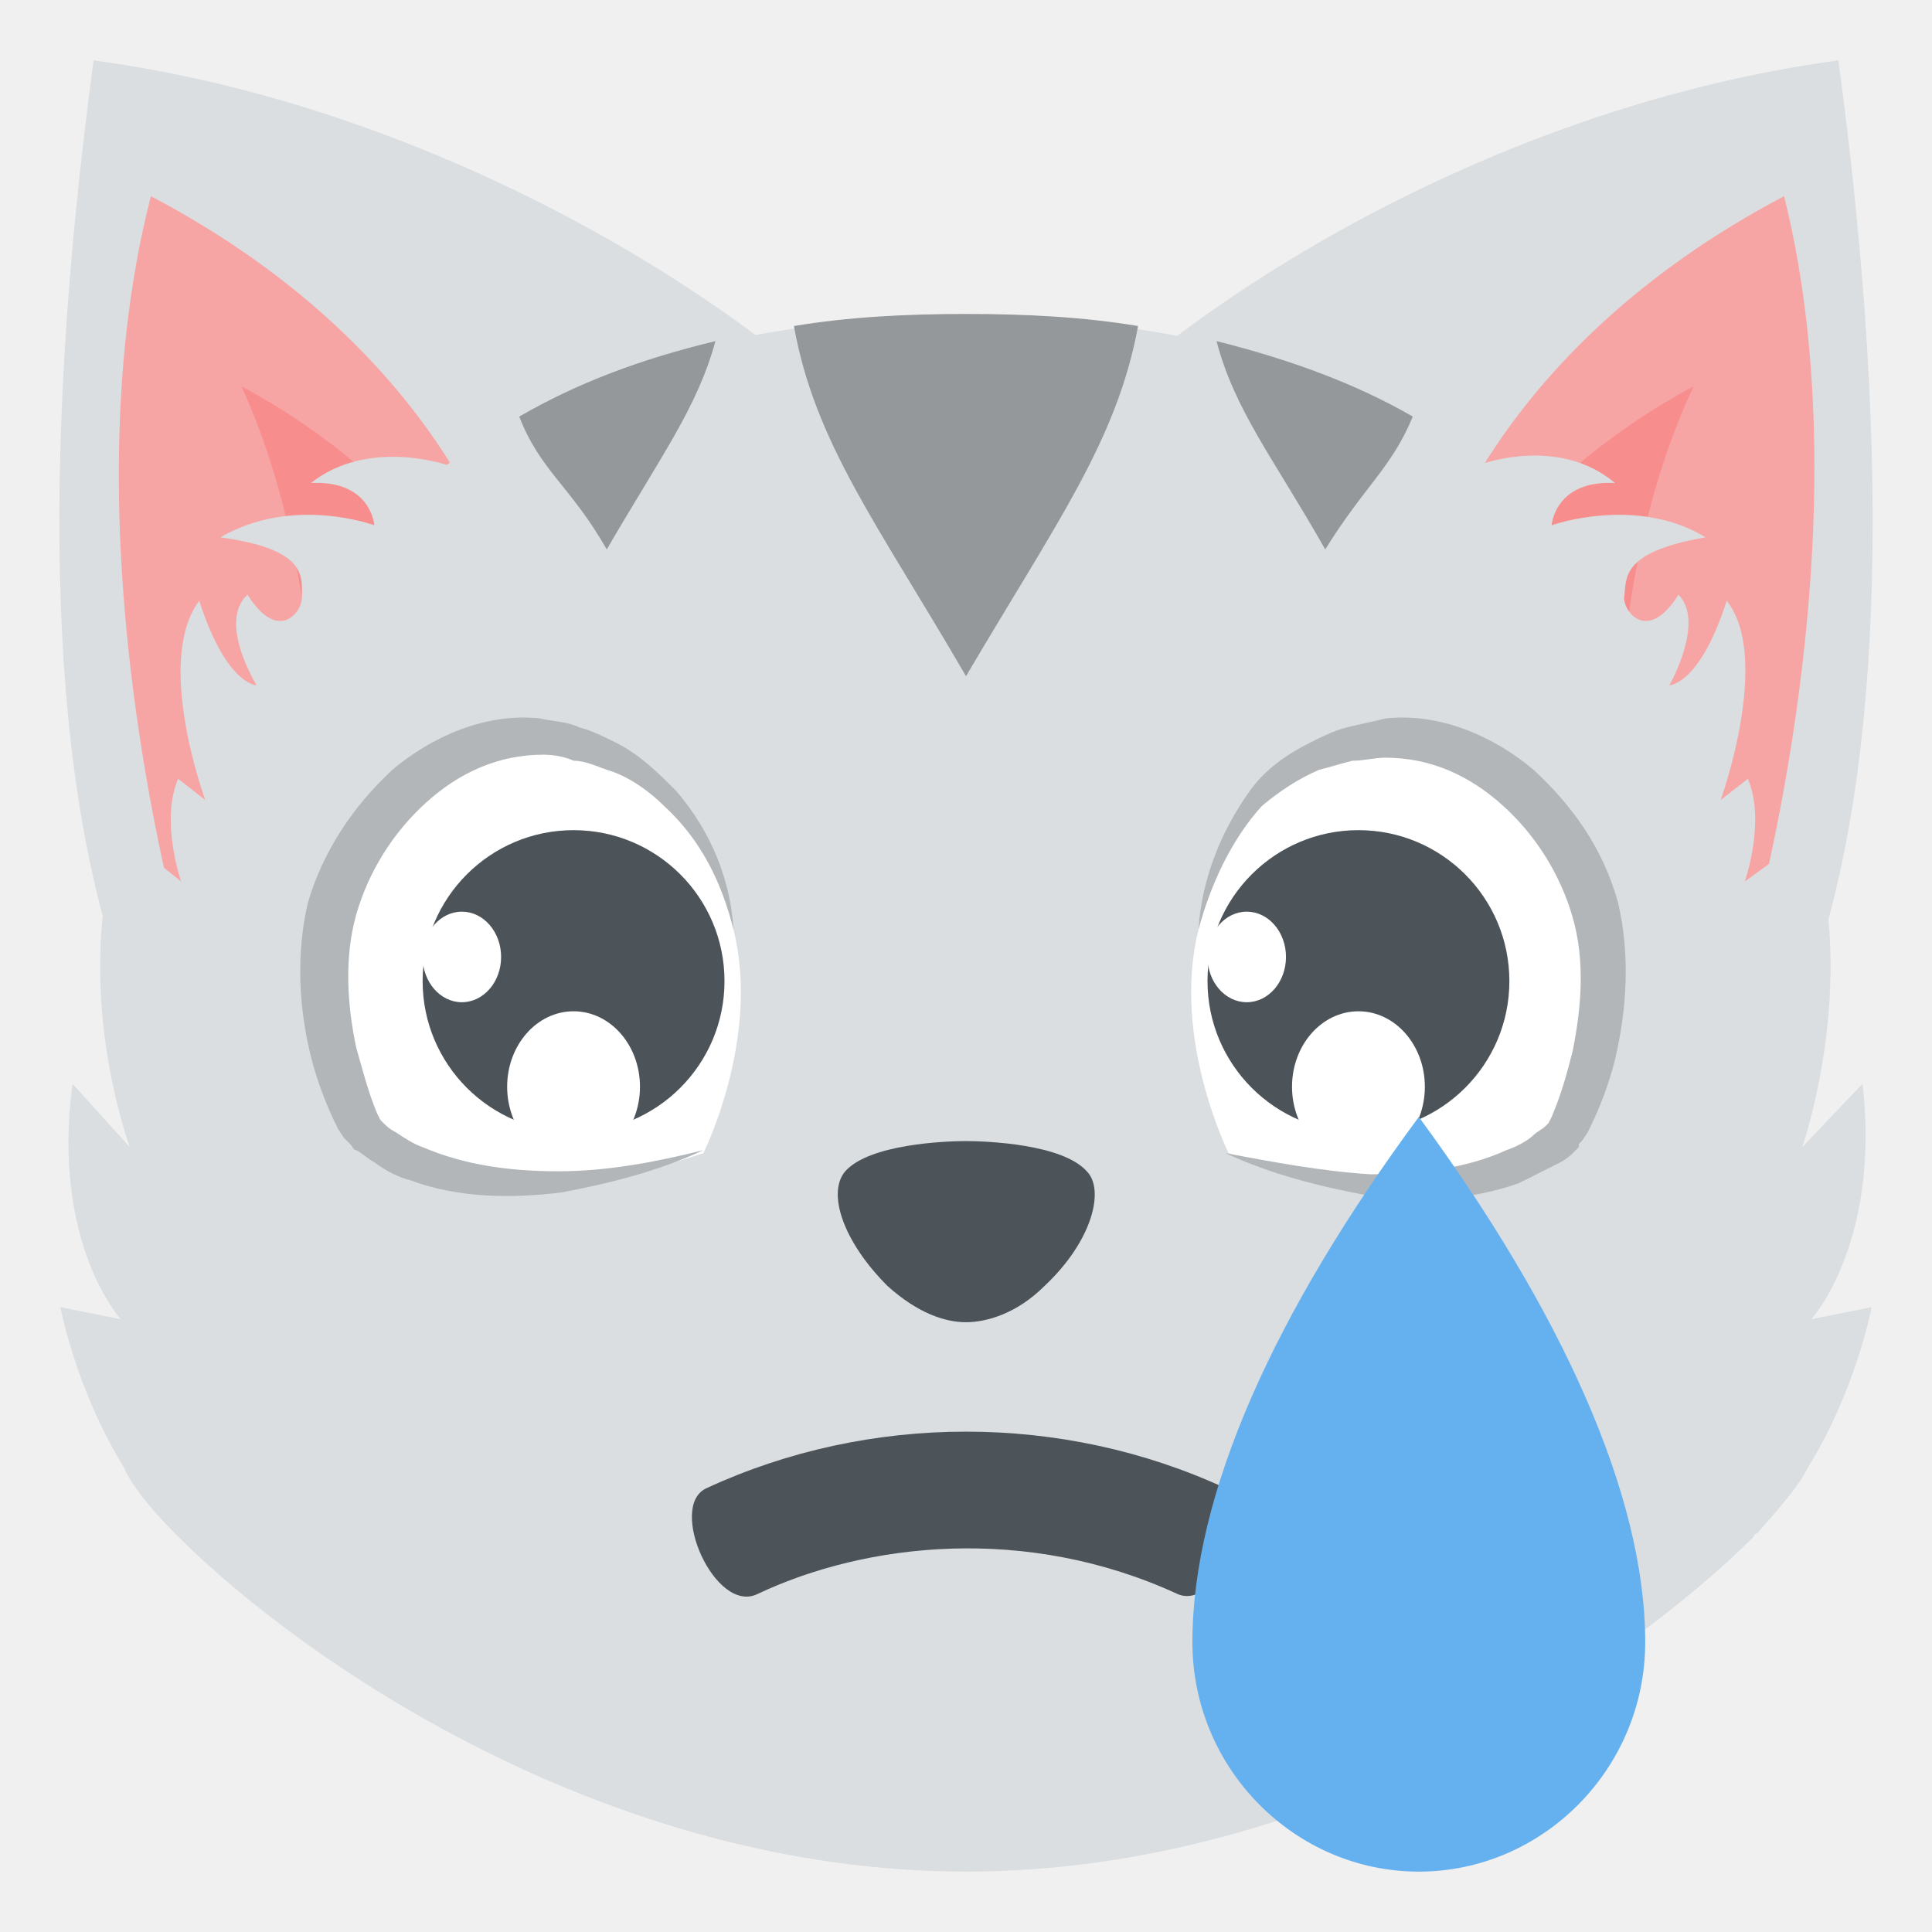
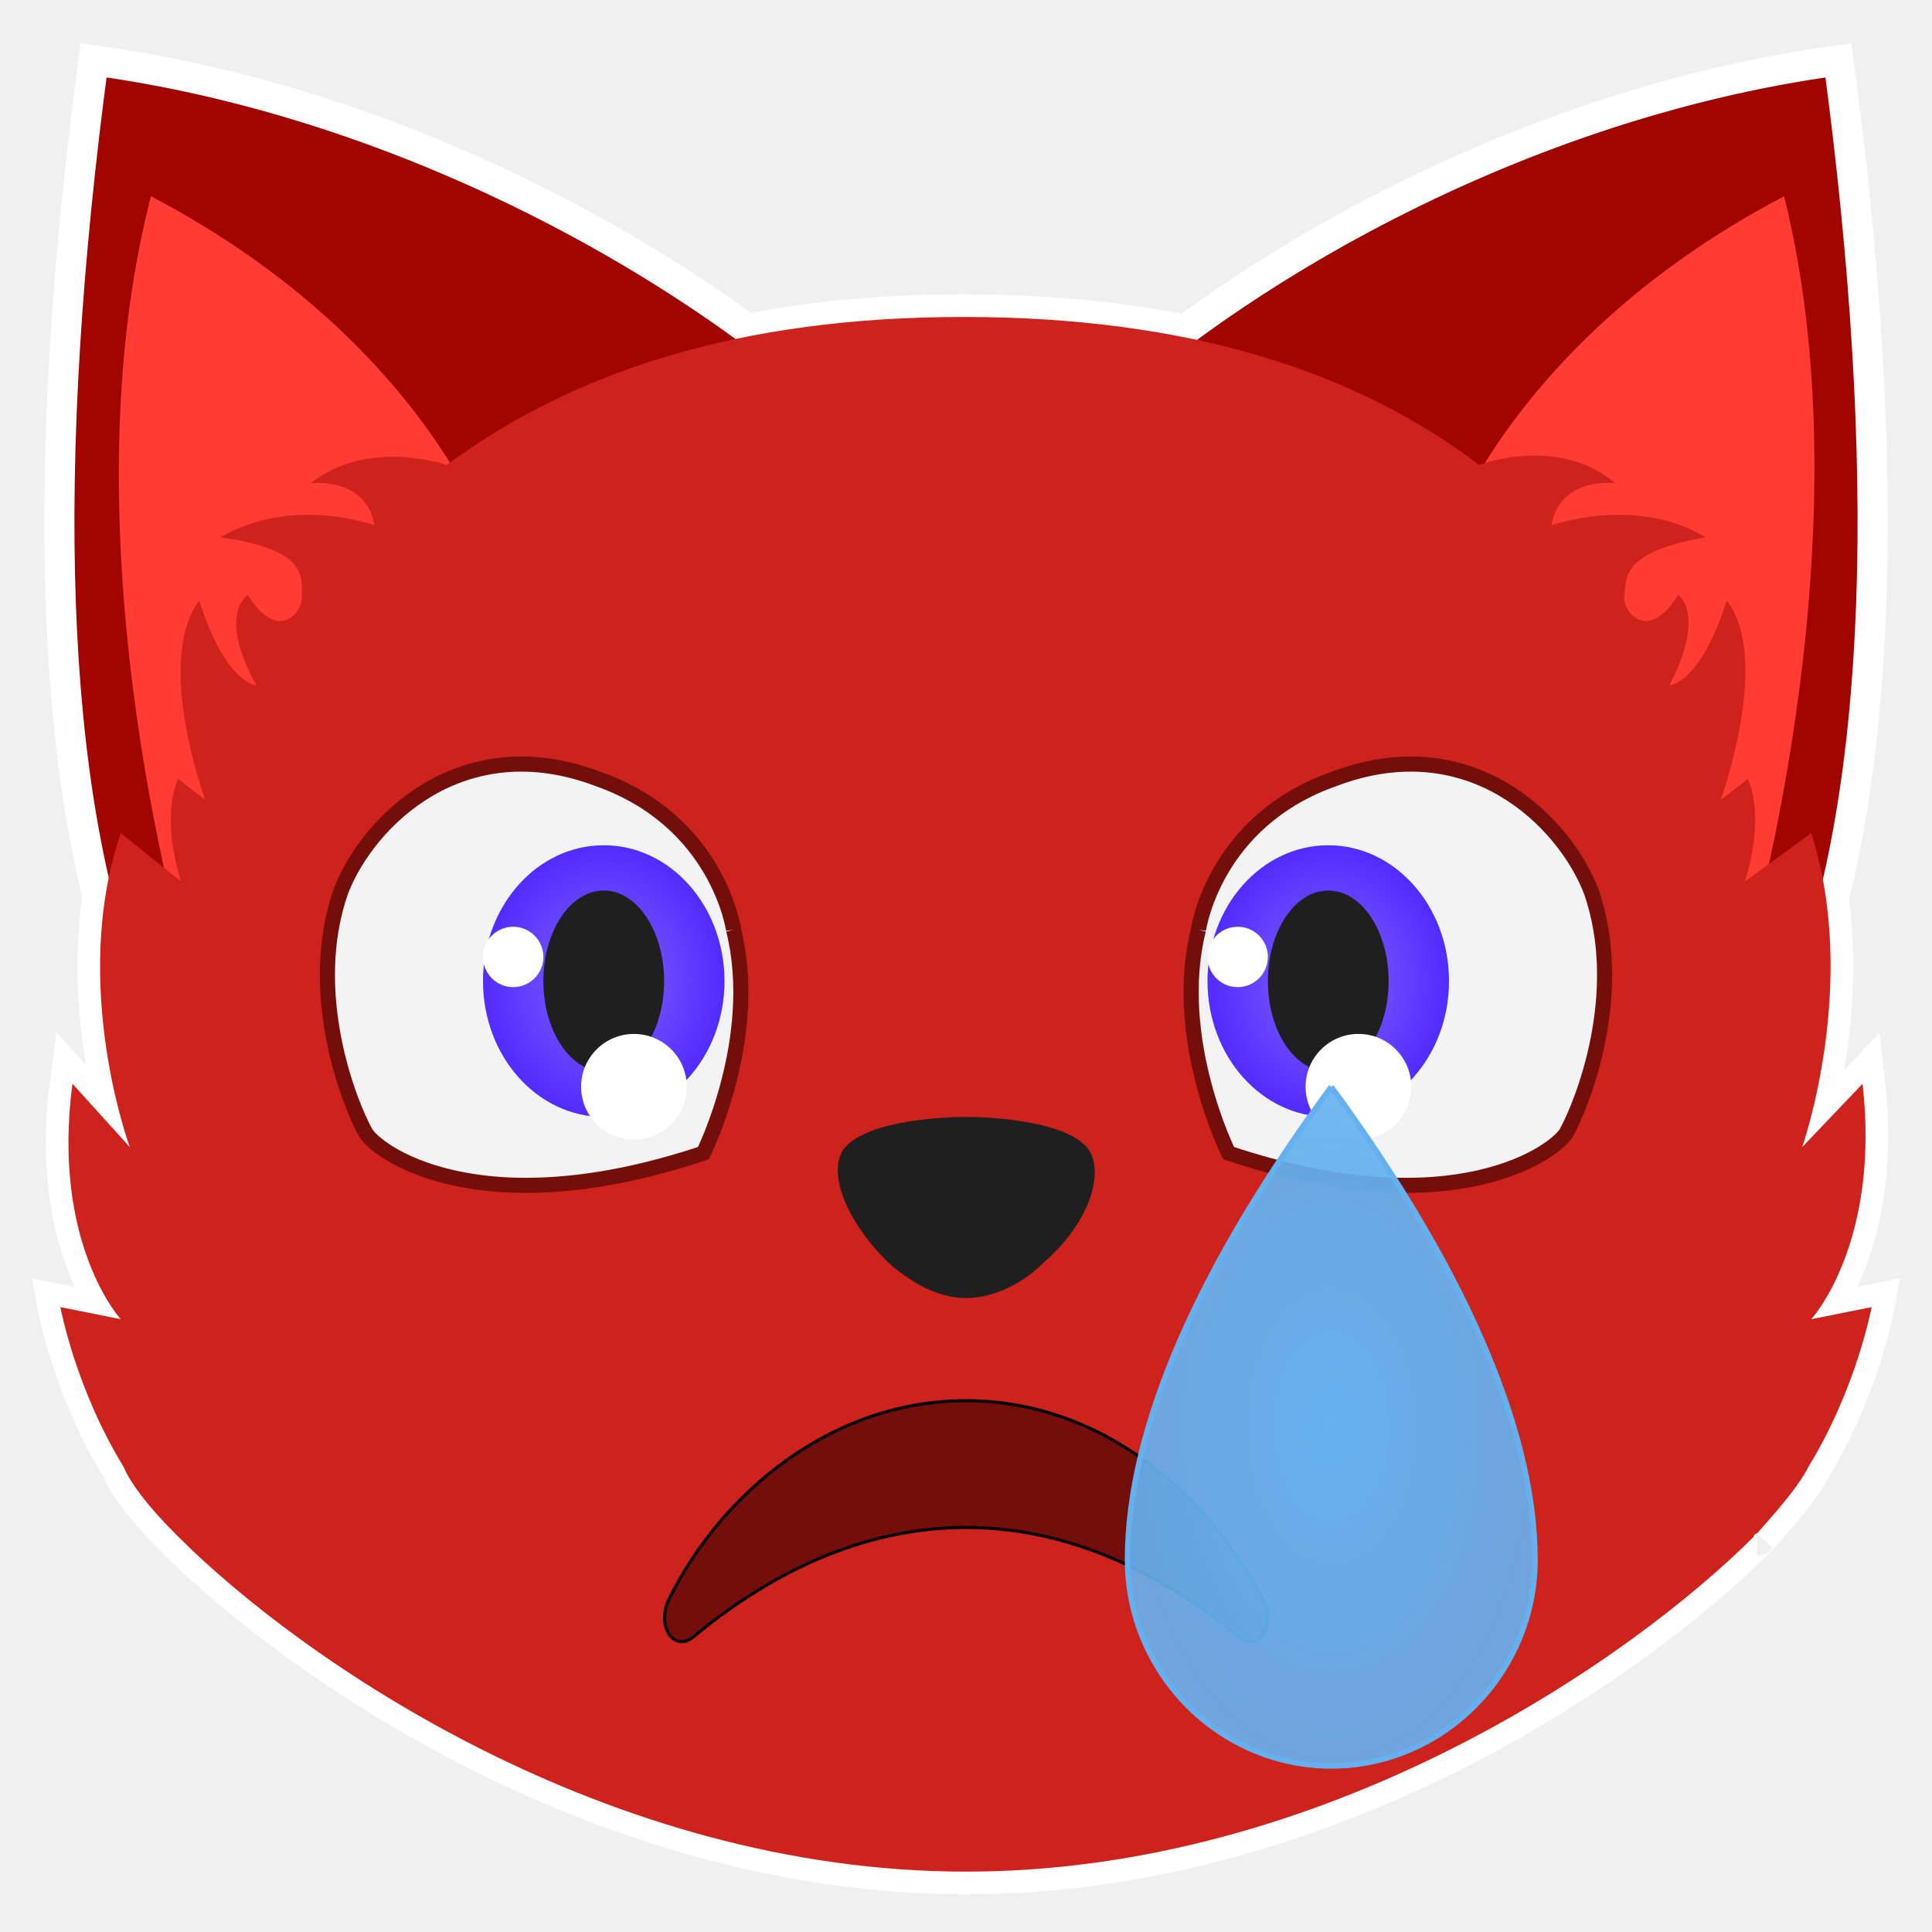
<svg xmlns="http://www.w3.org/2000/svg" viewBox="0 0 64 64">
-   <path fill="#dadee0" d="M60.9 2c1.8 13.4 1.5 24.2-1.2 31.1L34.9 14.7C39.8 9.6 49.8 3.5 60.9 2z" />
-   <path fill="#f7a4a4" d="M57.7 32.2L47.5 18.9s1.9-7.3 11.6-12.4c2.9 11.6-1.4 25.7-1.4 25.7" />
-   <path fill="#f78d8d" d="M53.8 29.2L47.5 21s2.6-5 8.6-8.2c-3.5 7.5-2.3 16.4-2.3 16.4" />
-   <path fill="#dadee0" d="M3.1 2C1.3 15.4 1.6 26.2 4.3 33.1l24.8-18.5C24.2 9.6 14.2 3.5 3.1 2z" />
-   <path fill="#f7a4a4" d="M6.3 32.2l10.3-13.3S14.7 11.6 5 6.5C2 18.1 6.3 32.2 6.3 32.2" />
-   <path fill="#f78d8d" d="M10.2 29.2l6.4-8.2S14 16 8 12.8c3.4 7.5 2.2 16.4 2.2 16.4" />
-   <path fill="#dadee0" d="M58.2 50.8c.8-.9 1.4-1.6 1.7-2.2 1.6-2.6 2.1-5.3 2.1-5.3l-2 .4s2.3-2.5 1.7-7.8l-2 2.1s1.9-5.4.3-10.4l-2.2 1.6s.7-2 .1-3.4l-.9.7s1.7-4.7.2-6.6c-.9 2.8-1.9 2.8-1.9 2.8s1.2-2.1.3-3c-1 1.6-1.8.6-1.8.1.1-.6-.2-1.5 2.7-2-2.3-1.4-5.1-.4-5.1-.4s.1-1.5 2.1-1.4c-1.9-1.6-4.5-.6-4.5-.6-4.1-3.1-9.6-4.9-17.1-4.9-7.4 0-12.9 1.8-17.1 4.9 0 0-2.6-.9-4.5.6 2-.1 2.1 1.4 2.1 1.4s-2.7-1-5.1.4c2.9.4 2.7 1.3 2.7 2 0 .5-.8 1.5-1.8-.1-1 .9.3 3 .3 3s-1 0-1.9-2.8c-1.5 2 .2 6.6.2 6.6l-.9-.7c-.6 1.4.1 3.4.1 3.4l-2-1.6c-1.7 5 .3 10.4.3 10.4l-1.9-2.1C1.7 41.2 4 43.7 4 43.7l-2-.4s.5 2.7 2.1 5.3c.2.5.8 1.3 1.7 2.2l.1.1C10 55 20.1 62 32 62c11.9 0 22-7 26.1-11.1 0-.1.1-.1.1-.1" />
-   <g fill="#94989b">
-     <path d="M37.7 10.8c-1.8-.3-3.7-.4-5.7-.4s-3.9.1-5.7.4c.7 3.9 2.8 6.6 5.7 11.6 3-5.1 5-7.8 5.7-11.6M46.8 13.8c-1.9-1.1-4.1-1.9-6.5-2.5.6 2.3 1.9 3.9 3.6 6.9 1.3-2.1 2.2-2.7 2.9-4.4M23.7 11.3c-2.5.6-4.6 1.4-6.5 2.5.7 1.8 1.7 2.3 2.9 4.4 1.8-3.1 3-4.7 3.6-6.9" />
+   <defs>
+     <radialGradient id="eyeColor">
+       <stop offset="0%" stop-color="#8266FF" />
+       <stop offset="100%" stop-color="#522BFF" />
+     </radialGradient>
+     <radialGradient id="tearColor">
+       <stop offset="0%" stop-color="#65b1ef" />
+       <stop offset="100%" stop-opacity="0.911" stop-color="#65b1ef" />
+     </radialGradient>
+   </defs>
+   <path id="outline" stroke-width="1.5" stroke="white" d="M58.2 50.8c.8-.9 1.4-1.6 1.7-2.2 1.6-2.6 2.1-5.3 2.1-5.3l-2 .4s2.3-2.5 1.7-7.8l-2 2.1s1.9-5.4.3-10.4l-2.2 1.6s.7-2 .1-3.4l-.9.7s1.7-4.7.2-6.6c-.9 2.8-1.9 2.8-1.9 2.8s1.2-2.1.3-3c-1 1.6-1.8.6-1.8.1.1-.6-.2-1.5 2.7-2-2.3-1.4-5.1-.4-5.1-.4s.1-1.5 2.1-1.4c-1.9-1.6-4.5-.6-4.5-.6-4.1-3.1-9.6-4.9-17.1-4.9-7.4 0-12.9 1.8-17.1 4.9 0 0-2.6-.9-4.5.6 2-.1 2.1 1.4 2.1 1.4s-2.7-1-5.1.4c2.9.4 2.7 1.3 2.7 2 0 .5-.8 1.5-1.8-.1-1 .9.3 3 .3 3s-1 0-1.9-2.8c-1.5 2 .2 6.6.2 6.6l-.9-.7c-.6 1.4.1 3.4.1 3.4l-2-1.6c-1.7 5 .3 10.4.3 10.4l-1.9-2.1C1.7 41.2 4 43.7 4 43.7l-2-.4s.5 2.7 2.1 5.3c.2.5.8 1.3 1.7 2.2l.1.1C10 55 20.1 62 32 62c11.9 0 22-7 26.1-11.1 0-.1.1-.1.1-.1" />
+   <g id="ears">
+     <g fill="#A00500" stroke-width="1" stroke="white">
+       <path id="leftOuterEar" d="M3.1 2C1.3 15.4 1.6 26.2 4.3 33.1l24.8-18.5C24.2 9.6 14.2 3.5 3.1 2z" />
+       <path id="rightOuterEar" d="M60.9 2c1.8 13.4 1.5 24.2-1.2 31.1L34.9 14.7C39.8 9.6 49.8 3.5 60.9 2z" />
+     </g>
+     <g fill="#ff3b34">
+       <path id="leftInnerEar" d="M57.7 32.2L47.5 18.9s1.9-7.3 11.6-12.4c2.9 11.6-1.4 25.7-1.4 25.7" />
+       <path id="rightInnerEar" d="M6.3 32.2l10.3-13.3S14.7 11.6 5 6.5C2 18.1 6.3 32.2 6.3 32.2" />
+     </g>
  </g>
-   <path fill="#4c5359" d="M36 38.8c-.8-.9-3.3-1-4-1-.7 0-3.2.1-4 1-.6.7-.1 2.3 1.4 3.8 1 .9 1.9 1.2 2.6 1.2.7 0 1.7-.3 2.6-1.2 1.6-1.5 2-3.2 1.4-3.8" />
-   <path fill="#fff" d="M24.3 30.8s-.5-4.6-4.5-6c-4.5-1.7-7.6 2.4-8.5 4.7-1.2 3.4.3 7.1.8 8 .3.6 3.7 3.2 11.2.7 0 0 1.9-3.8 1-7.4" />
-   <path fill="#b2b6b8" d="M24.3 30.8c-.4-1.6-1.1-3-2.3-4.1-.5-.5-1.2-1-1.9-1.2-.3-.1-.7-.3-1.1-.3-.2-.1-.6-.2-1-.2-1.5 0-2.8.6-3.9 1.6s-1.9 2.3-2.3 3.7c-.4 1.4-.3 3 0 4.4.2.7.4 1.5.7 2.2l.1.2c0-.1 0 0 0 0l.1.1c.1.1.2.2.4.3.3.2.6.4.9.5 1.4.6 2.9.8 4.5.8s3.2-.3 4.8-.7c-1.5.7-3.1 1.1-4.7 1.4-1.6.2-3.4.2-5-.4-.4-.1-.8-.3-1.2-.6-.2-.1-.4-.3-.6-.4-.1 0-.1-.1-.2-.2l-.1-.1-.1-.1-.2-.3c-.4-.8-.7-1.6-.9-2.4-.4-1.6-.5-3.4-.1-5.1.5-1.7 1.5-3.2 2.8-4.4 1.3-1.1 3.1-1.9 4.9-1.7.4.1.9.1 1.3.3.4.1.8.3 1.2.5.8.4 1.4 1 2 1.6 1.2 1.4 1.8 3 1.9 4.6" />
-   <path fill="#fff" d="M39.7 30.8s.5-4.6 4.5-6c4.5-1.7 7.6 2.4 8.5 4.7 1.2 3.4-.3 7.1-.8 8-.3.6-3.7 3.2-11.2.7 0 0-1.9-3.8-1-7.4" />
-   <path fill="#b2b6b8" d="M39.7 30.8c.1-1.6.7-3.2 1.7-4.6.5-.7 1.2-1.2 2-1.6.4-.2.8-.4 1.2-.5.4-.1.9-.2 1.3-.3 1.8-.2 3.6.6 4.9 1.7 1.3 1.2 2.3 2.6 2.8 4.4.4 1.7.3 3.5-.1 5.2-.2.8-.5 1.6-.9 2.4l-.2.3-.1.1v.1l-.2.2c-.2.2-.4.3-.6.4l-1.2.6c-1.7.6-3.4.6-5 .4-1.6-.3-3.2-.7-4.7-1.4 1.6.3 3.2.6 4.8.7 1.6 0 3.2-.2 4.5-.8.3-.1.7-.3.9-.5.1-.1.3-.2.4-.3l.1-.1.1-.2c.3-.7.5-1.4.7-2.2.3-1.5.4-3 0-4.4-.4-1.4-1.2-2.7-2.3-3.7-1.1-1-2.4-1.6-3.9-1.6-.4 0-.7.1-1.1.1-.4.1-.7.2-1.1.3-.7.3-1.3.7-1.9 1.2-1 1.1-1.7 2.6-2.1 4.1" />
-   <g fill="#4c5359">
-     <circle cx="45" cy="32.5" r="5" />
-     <circle cx="19" cy="32.5" r="5" />
+   <path id="head" fill="#CE221C" d="M58.2 50.8c.8-.9 1.4-1.6 1.7-2.2 1.6-2.6 2.1-5.3 2.1-5.3l-2 .4s2.3-2.5 1.7-7.8l-2 2.1s1.9-5.4.3-10.4l-2.2 1.6s.7-2 .1-3.4l-.9.7s1.7-4.7.2-6.6c-.9 2.8-1.9 2.8-1.9 2.8s1.2-2.1.3-3c-1 1.6-1.8.6-1.8.1.1-.6-.2-1.5 2.7-2-2.3-1.4-5.1-.4-5.1-.4s.1-1.5 2.1-1.4c-1.9-1.6-4.5-.6-4.5-.6-4.1-3.1-9.6-4.9-17.1-4.9-7.4 0-12.9 1.8-17.1 4.9 0 0-2.6-.9-4.5.6 2-.1 2.1 1.4 2.1 1.4s-2.7-1-5.1.4c2.9.4 2.7 1.3 2.7 2 0 .5-.8 1.5-1.8-.1-1 .9.3 3 .3 3s-1 0-1.9-2.8c-1.5 2 .2 6.6.2 6.6l-.9-.7c-.6 1.4.1 3.4.1 3.4l-2-1.6c-1.7 5 .3 10.4.3 10.4l-1.9-2.1C1.7 41.2 4 43.7 4 43.7l-2-.4s.5 2.7 2.1 5.3c.2.5.8 1.3 1.7 2.2l.1.1C10 55 20.1 62 32 62c11.9 0 22-7 26.1-11.1 0-.1.1-.1.1-.1" />
+   <path id="nose" fill="#1F1F1F" d="M36 38c-.8-.9-3.3-1-4-1-.7 0-3.2.1-4 1-.6.7-.1 2.3 1.4 3.8 1 .9 1.9 1.2 2.6 1.2.7 0 1.7-.3 2.6-1.2 1.6-1.4 2-3.1 1.4-3.8" />
+   <g id="eyes">
+     <g id="corneas" fill="#F3F3F3" stroke="#730e0a" stroke-width=".5">
+       <path id="rightCornea" d="M24.3 30.8s-.5-3.6-4.5-5c-4.5-1.7-7.6 1.4-8.5 3.7-1.2 3.4.3 7.1.8 8 .3.6 3.7 3.2 11.2.7 0 0 1.9-3.8 1-7.4" />
+       <path id="leftCornea" d="M39.7 30.8s.5-3.6 4.5-5c4.5-1.7 7.6 1.4 8.5 3.7 1.2 3.4-.3 7.1-.8 8-.3.6-3.7 3.2-11.2.7 0 0-1.9-3.8-1-7.4" />
+     </g>
+     <g id="irises" fill="url('#eyeColor')">
+       <ellipse id="leftIris" cx="44" cy="32.5" rx="4" ry="4.5" />
+       <ellipse id="rightIris" cx="20" cy="32.5" rx="4" ry="4.5" />
+     </g>
+     <g id="pupils" fill="#1F1F1F">
+       <ellipse id="leftPupil" cx="44" cy="32.5" rx="2" ry="3" />
+       <ellipse id="rightPupil" cx="20" cy="32.5" rx="2" ry="3" />
+     </g>
+     <g id="eyeShines" fill="white">
+       <ellipse id="leftShineBig" cx="21" cy="36" rx="1.75" ry="1.75" />
+       <ellipse id="leftShineSmall" cx="17" cy="31.7" rx="1" ry="1" />
+       <ellipse id="rightShineBig" cx="45" cy="36" rx="1.75" ry="1.75" />
+       <ellipse id="rightShineSmall" cx="41" cy="31.7" rx="1" ry="1" />
+     </g>
  </g>
-   <g fill="#fff">
-     <ellipse cx="19" cy="36" rx="2.2" ry="2.5" />
-     <ellipse cx="15.3" cy="31.7" rx="1.3" ry="1.5" />
-     <ellipse cx="45" cy="36" rx="2.2" ry="2.5" />
-     <ellipse cx="41.3" cy="31.7" rx="1.3" ry="1.5" />
-   </g>
-   <path fill="#4c5359" d="M40.6 49.3c-5.4-2.5-11.8-2.5-17.2 0-1.3.6.3 4.2 1.7 3.5 3.6-1.7 8.9-2.3 13.9 0 1.3.6 3-2.8 1.6-3.5" />
-   <path fill="#65b1ef" d="M47 37c-4.8 6.5-7.5 12.5-7.5 17.4 0 4.2 3.4 7.6 7.5 7.6s7.5-3.4 7.5-7.6c0-4.9-2.8-11-7.5-17.4" />
+   <path id="mouth" fill="#730e0a" stroke="black" stroke-width=".1" d="M23 54.2c5.8-4.8 12.2-4.8 18 0 .7.6 1.3-.4.8-1.3-1.8-3.4-5.3-6.5-9.8-6.5-4.5 0-8.1 3.1-9.8 6.5-.5.9.1 1.9.8 1.3" />
+   <path id="tear" fill="url(#tearColor)" stroke="#65b1ef" stroke-width=".2" transform="scale(.9) translate(2,3)" d="M47 37c-4.8 6.5-7.5 12.5-7.5 17.4 0 4.2 3.4 7.6 7.5 7.6s7.5-3.4 7.5-7.6c0-4.9-2.8-11-7.5-17.4" />
</svg>
